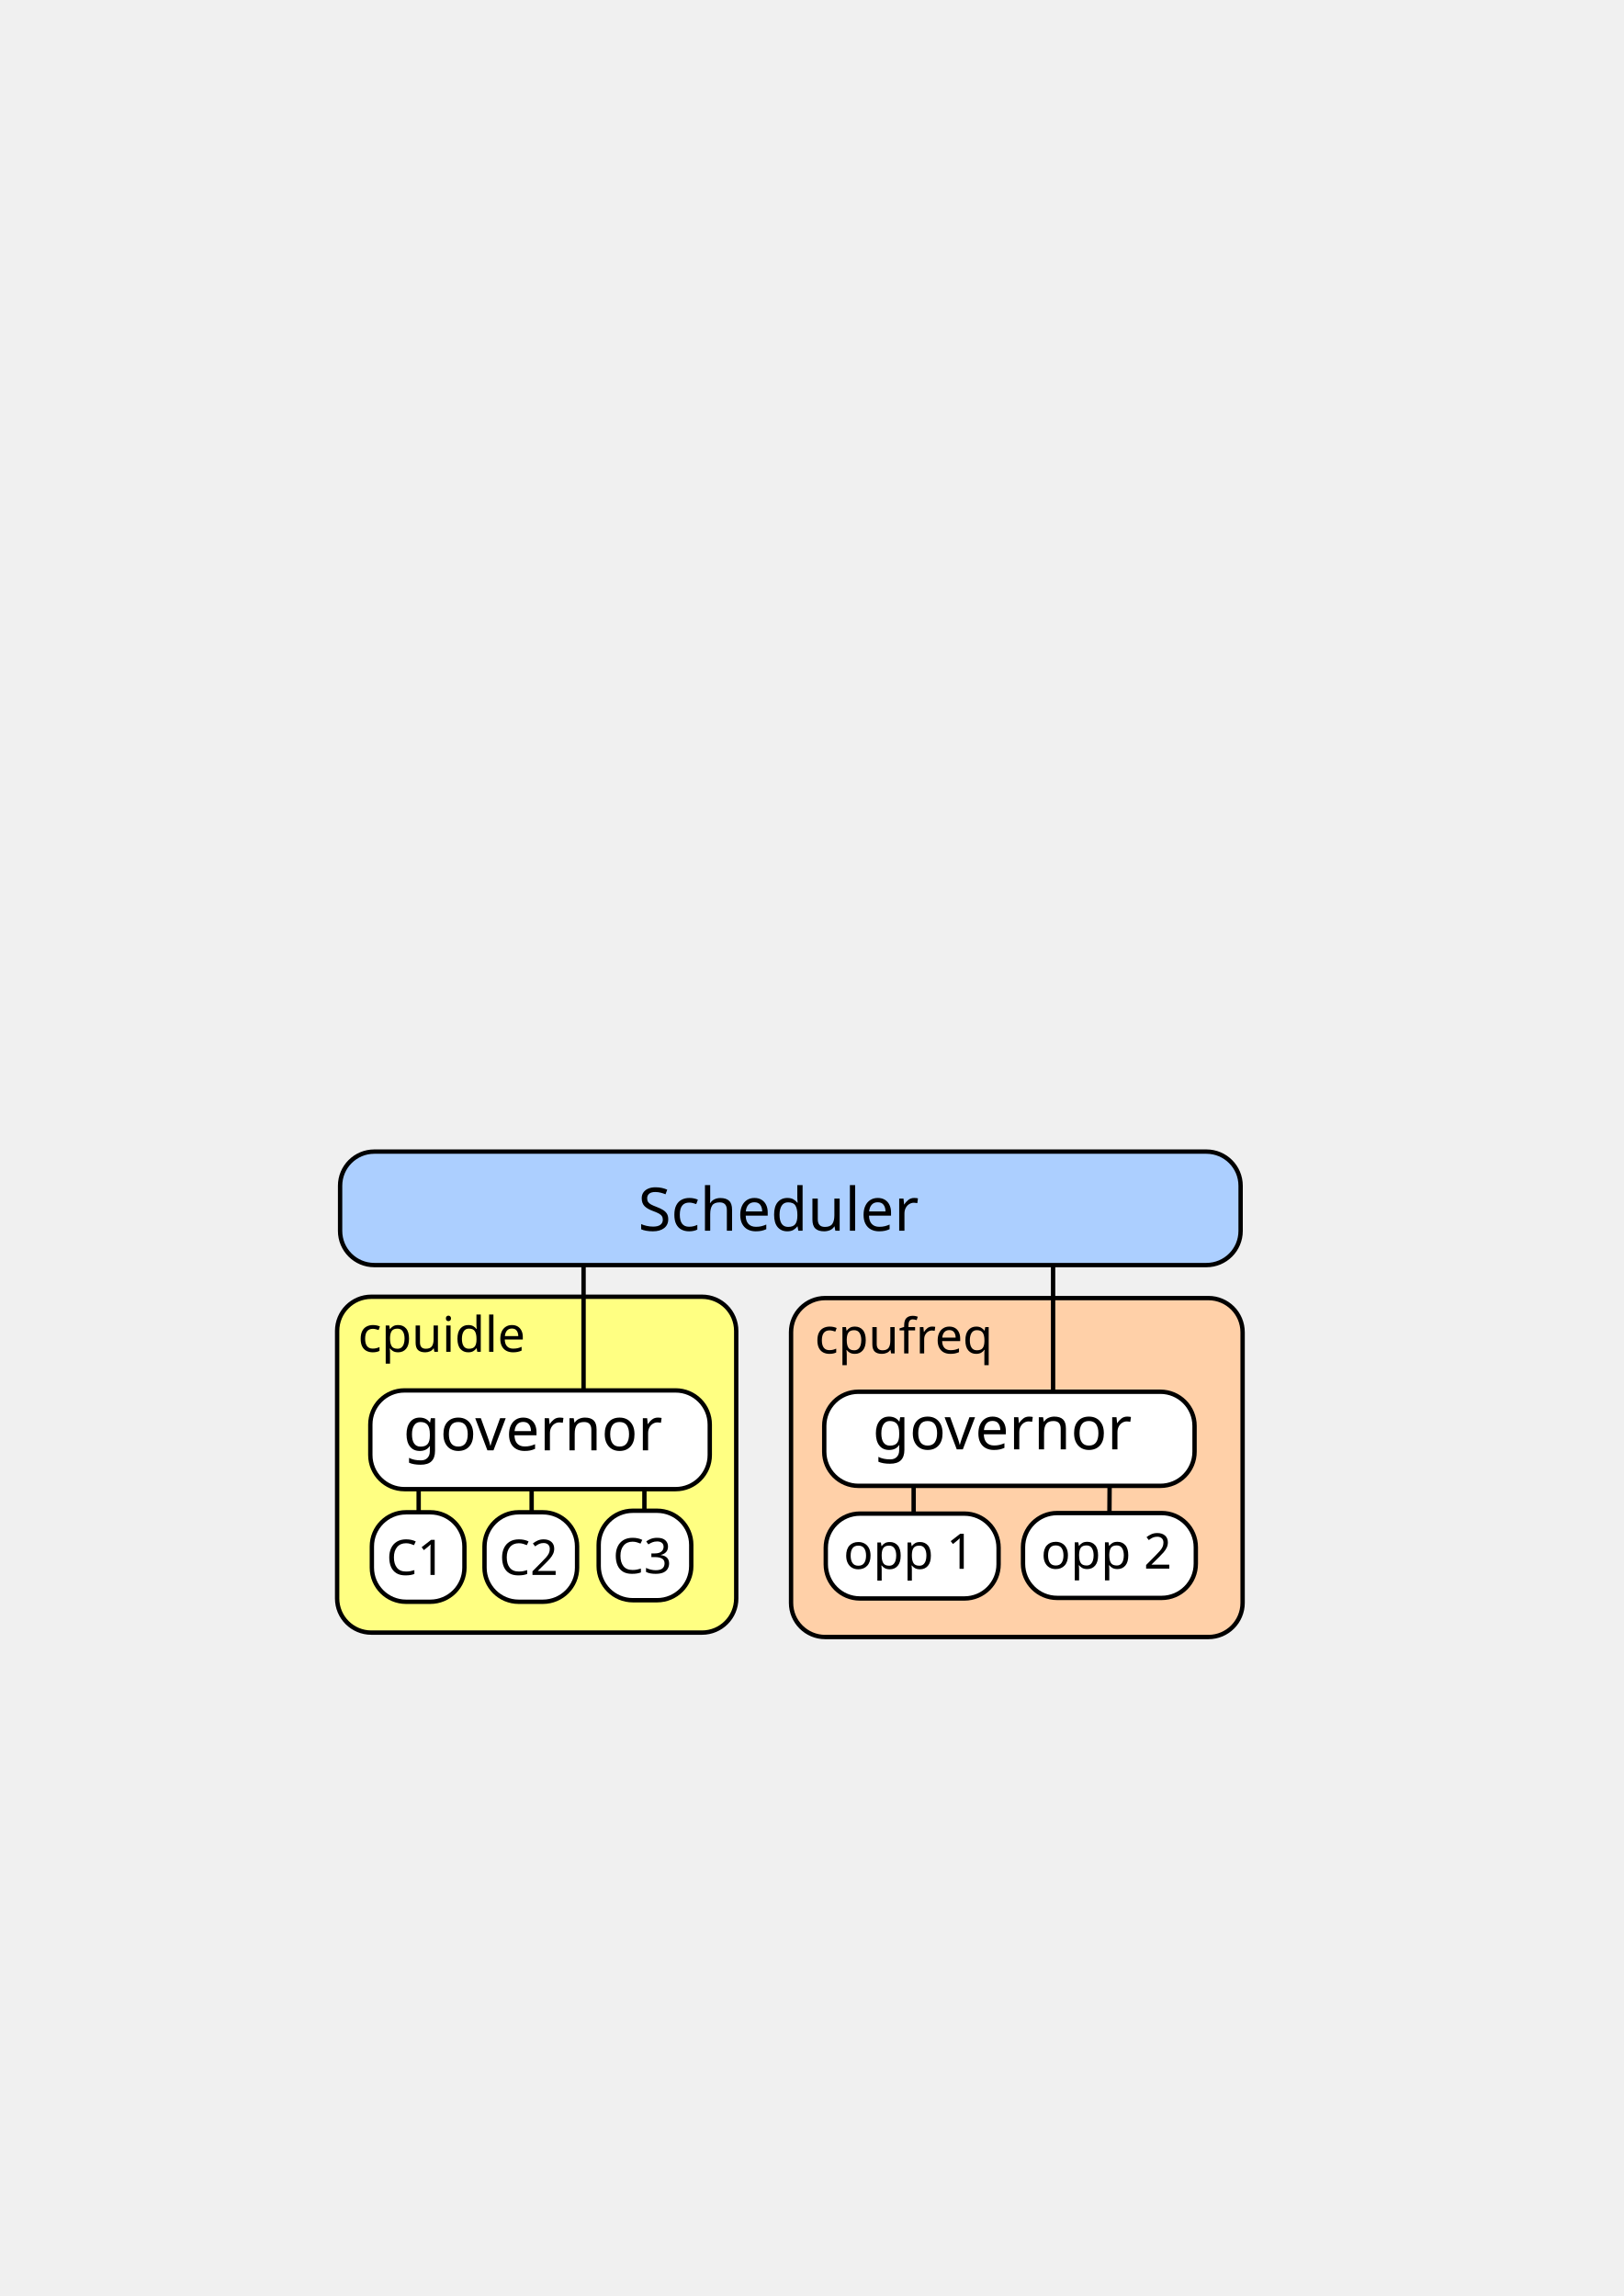
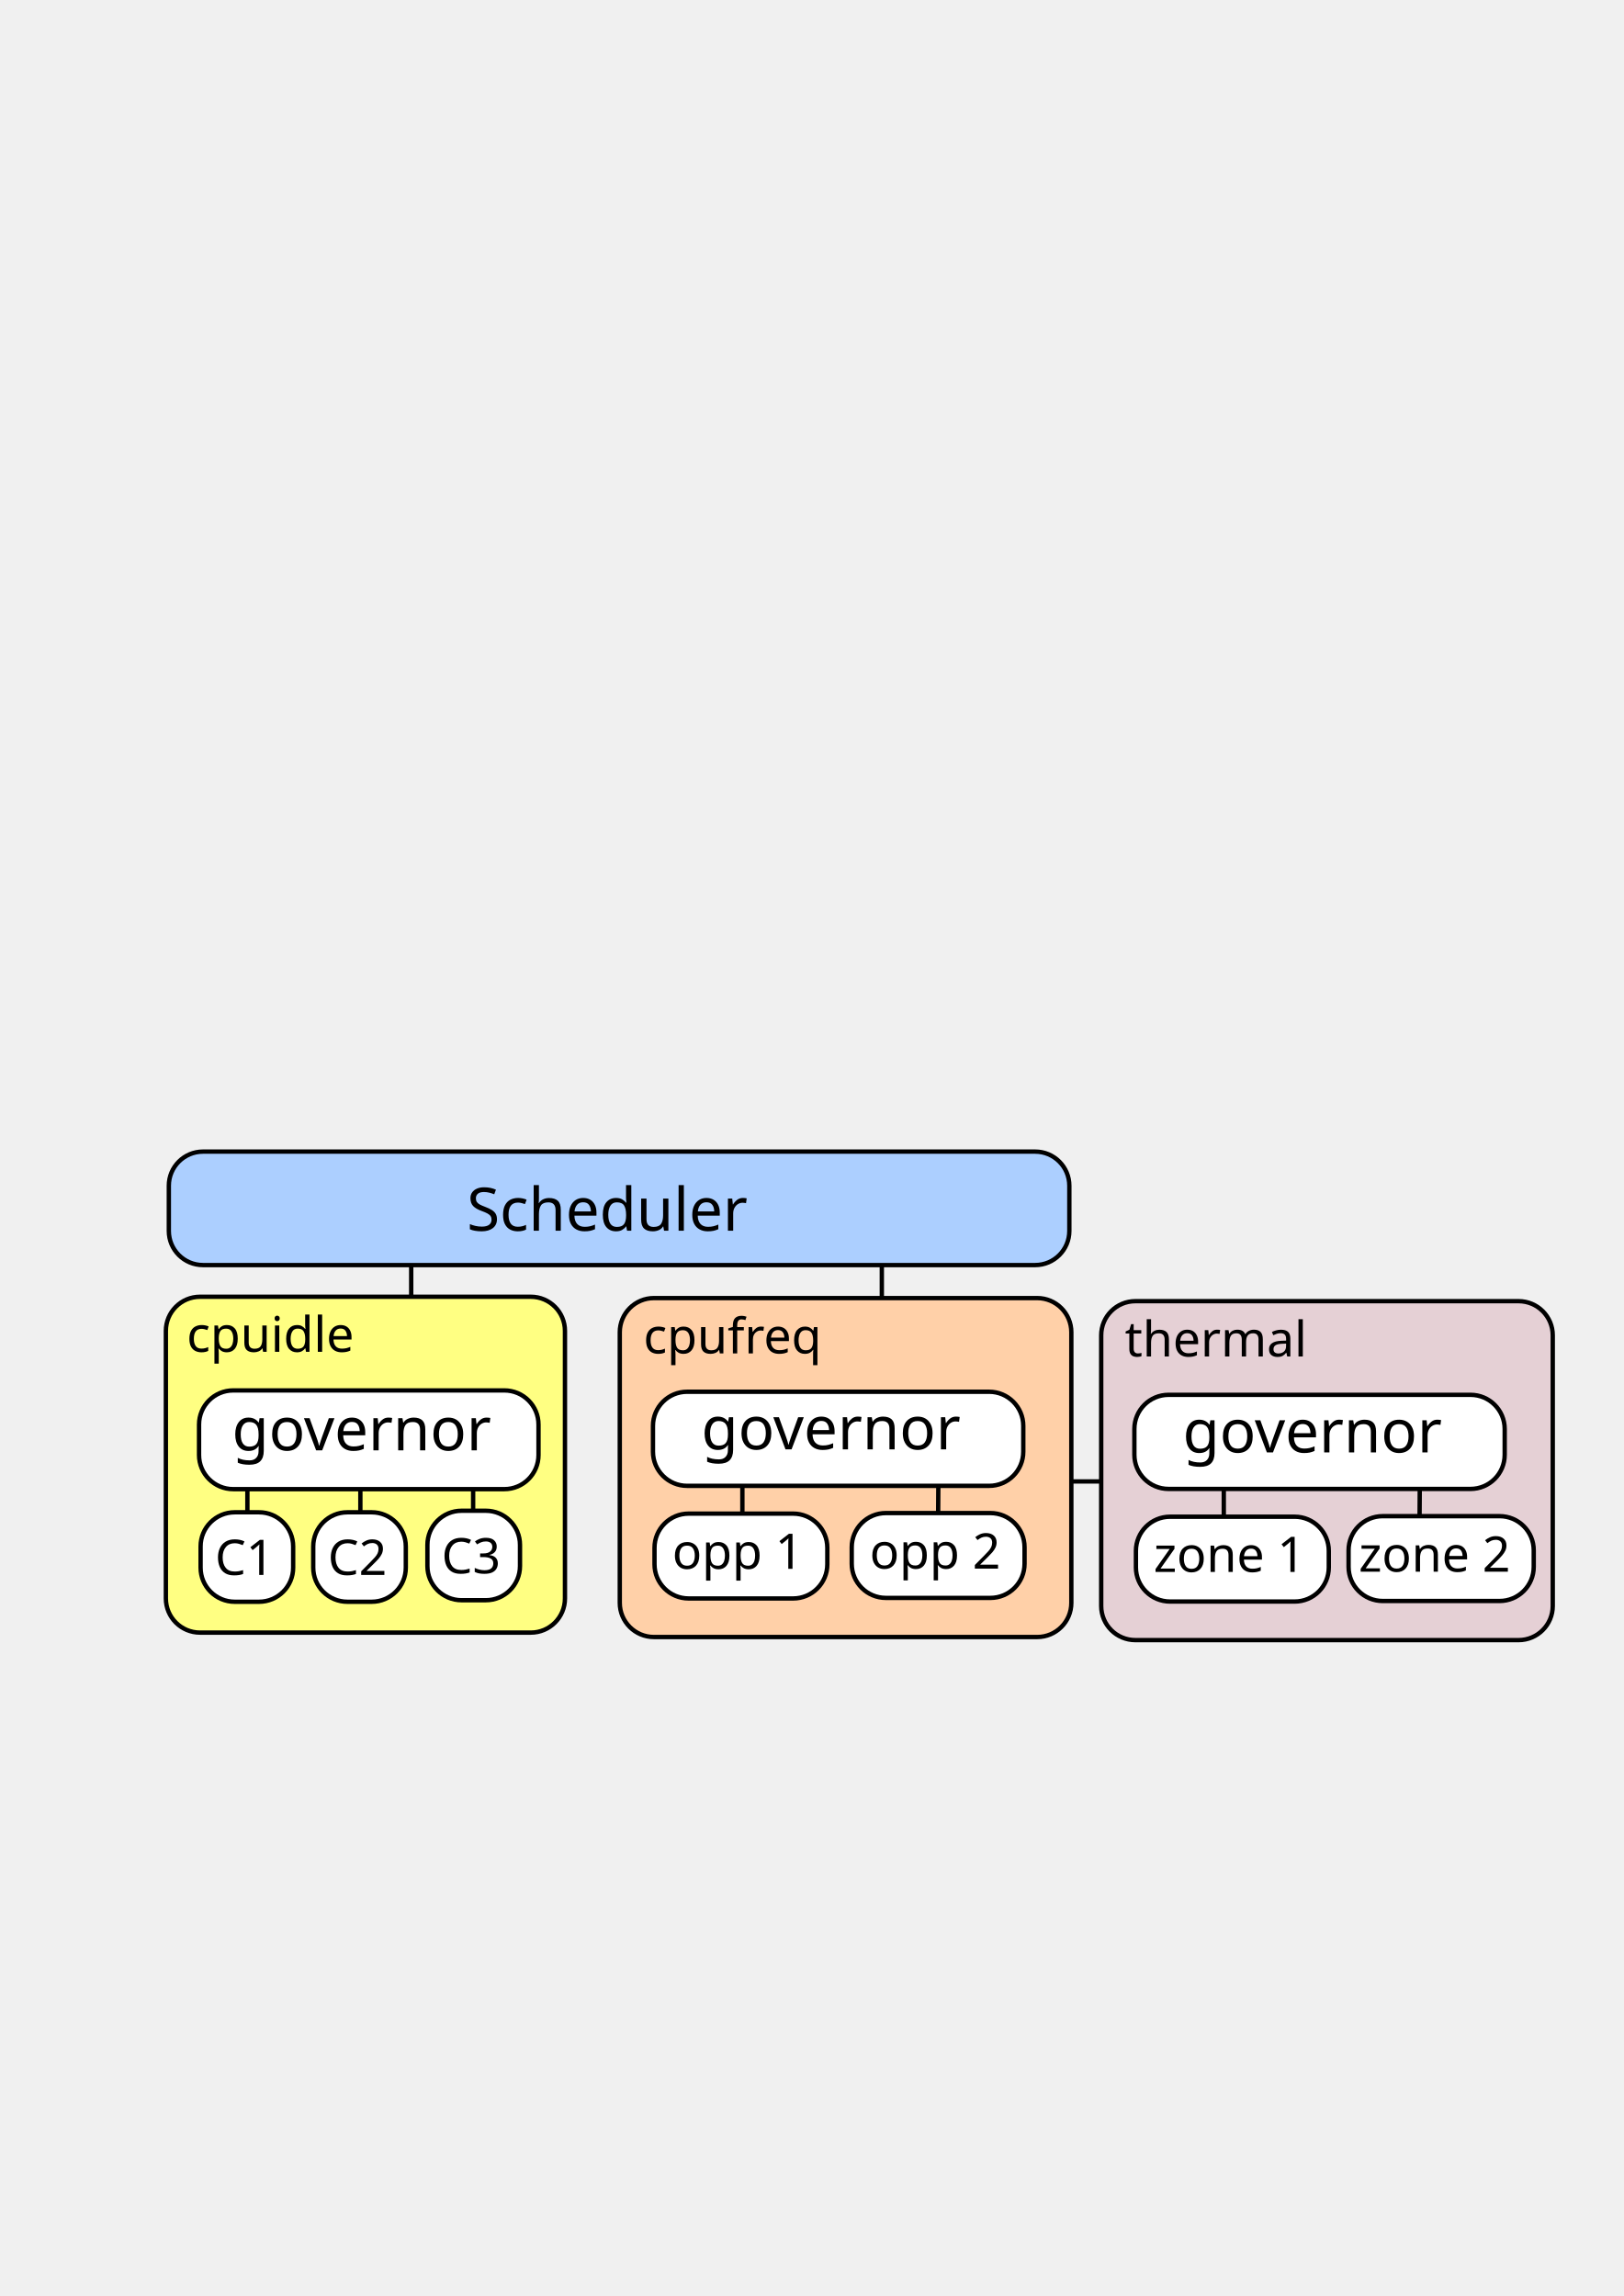
<svg xmlns="http://www.w3.org/2000/svg" width="210mm" height="297mm" viewBox="0 0 744.094 1052.362" id="svg2" version="1.1">
  <defs id="defs4" />
  <g id="layer1">
-     <rect style="fill:#accfff;fill-opacity:1;stroke:#000000;stroke-width:2;stroke-linejoin:round;stroke-miterlimit:4;stroke-dasharray:none;stroke-dashoffset:0;stroke-opacity:1" id="rect4136" width="412.68" height="52.009" x="155.857" y="527.832" ry="15.657" />
-     <rect style="fill:#ffff82;fill-opacity:1;stroke:#000000;stroke-width:2;stroke-linejoin:round;stroke-miterlimit:4;stroke-dasharray:none;stroke-dashoffset:0;stroke-opacity:1" id="rect4140" width="182.891" height="153.938" x="154.5" y="594.362" ry="15.657" />
-     <text xml:space="preserve" style="font-style:normal;font-weight:normal;font-size:27.5px;line-height:125%;font-family:sans-serif;letter-spacing:0px;word-spacing:0px;fill:#000000;fill-opacity:1;stroke:none;stroke-width:1px;stroke-linecap:butt;stroke-linejoin:miter;stroke-opacity:1" x="292.42" y="564.088" id="text4159">
-       <tspan id="tspan4161" x="292.42" y="564.088">Scheduler</tspan>
+     <rect style="fill:#accfff;fill-opacity:1;stroke:#000000;stroke-width:2;stroke-linejoin:round;stroke-miterlimit:4;stroke-dasharray:none;stroke-dashoffset:0;stroke-opacity:1" id="rect4136" width="412.68" height="52.009" x="77.368" y="527.832" ry="15.657" />
+     <rect style="fill:#ffff82;fill-opacity:1;stroke:#000000;stroke-width:2;stroke-linejoin:round;stroke-miterlimit:4;stroke-dasharray:none;stroke-dashoffset:0;stroke-opacity:1" id="rect4140" width="182.891" height="153.938" x="76.011" y="594.362" ry="15.657" />
+     <text xml:space="preserve" style="font-style:normal;font-weight:normal;font-size:27.5px;line-height:125%;font-family:sans-serif;letter-spacing:0px;word-spacing:0px;fill:#000000;fill-opacity:1;stroke:none;stroke-width:1px;stroke-linecap:butt;stroke-linejoin:miter;stroke-opacity:1" x="213.931" y="564.088" id="text4159">
+       <tspan id="tspan4161" x="213.931" y="564.088">Scheduler</tspan>
    </text>
-     <rect style="fill:#ffffff;fill-opacity:1;stroke:#000000;stroke-width:2;stroke-linejoin:round;stroke-miterlimit:4;stroke-dasharray:none;stroke-dashoffset:0;stroke-opacity:1" id="rect4163" width="155.563" height="45.255" x="169.706" y="637.291" ry="15.657" />
-     <text xml:space="preserve" style="font-style:normal;font-weight:normal;font-size:27.5px;line-height:125%;font-family:sans-serif;letter-spacing:0px;word-spacing:0px;fill:#000000;fill-opacity:1;stroke:none;stroke-width:1px;stroke-linecap:butt;stroke-linejoin:miter;stroke-opacity:1" x="184.787" y="664.759" id="text4182">
-       <tspan id="tspan4184" x="184.787" y="664.759">governor</tspan>
+     <rect style="fill:#ffffff;fill-opacity:1;stroke:#000000;stroke-width:2;stroke-linejoin:round;stroke-miterlimit:4;stroke-dasharray:none;stroke-dashoffset:0;stroke-opacity:1" id="rect4163" width="155.563" height="45.255" x="91.217" y="637.291" ry="15.657" />
+     <text xml:space="preserve" style="font-style:normal;font-weight:normal;font-size:27.5px;line-height:125%;font-family:sans-serif;letter-spacing:0px;word-spacing:0px;fill:#000000;fill-opacity:1;stroke:none;stroke-width:1px;stroke-linecap:butt;stroke-linejoin:miter;stroke-opacity:1" x="106.298" y="664.759" id="text4182">
+       <tspan id="tspan4184" x="106.298" y="664.759">governor</tspan>
    </text>
-     <rect style="fill:#ffffff;fill-opacity:1;stroke:#000000;stroke-width:2;stroke-linejoin:round;stroke-miterlimit:4;stroke-dasharray:none;stroke-dashoffset:0;stroke-opacity:1" id="rect4323" width="42.426" height="41.012" x="170.413" y="693.152" ry="15.657" />
-     <rect style="fill:#ffffff;fill-opacity:1;stroke:#000000;stroke-width:2;stroke-linejoin:round;stroke-miterlimit:4;stroke-dasharray:none;stroke-dashoffset:0;stroke-opacity:1" id="rect4323-2" width="42.426" height="41.012" x="222.032" y="693.152" ry="15.657" />
-     <rect style="fill:#ffffff;fill-opacity:1;stroke:#000000;stroke-width:2;stroke-linejoin:round;stroke-miterlimit:4;stroke-dasharray:none;stroke-dashoffset:0;stroke-opacity:1" id="rect4323-2-0" width="42.426" height="41.012" x="274.357" y="692.445" ry="15.657" />
-     <rect style="fill:#ffd0a8;fill-opacity:1;stroke:#000000;stroke-width:2;stroke-linejoin:round;stroke-miterlimit:4;stroke-dasharray:none;stroke-dashoffset:0;stroke-opacity:1" id="rect4140-3" width="206.933" height="155.352" x="362.517" y="594.97" ry="15.657" />
-     <rect style="fill:#ffffff;fill-opacity:1;stroke:#000000;stroke-width:2;stroke-linejoin:round;stroke-miterlimit:4;stroke-dasharray:none;stroke-dashoffset:0;stroke-opacity:1" id="rect4163-7" width="169.706" height="43.134" x="377.723" y="637.898" ry="15.657" />
-     <text xml:space="preserve" style="font-style:normal;font-weight:normal;font-size:27.5px;line-height:125%;font-family:sans-serif;letter-spacing:0px;word-spacing:0px;fill:#000000;fill-opacity:1;stroke:none;stroke-width:1px;stroke-linecap:butt;stroke-linejoin:miter;stroke-opacity:1" x="399.875" y="664.306" id="text4182-5">
-       <tspan id="tspan4184-9" x="399.875" y="664.306">governor</tspan>
+     <rect style="fill:#ffffff;fill-opacity:1;stroke:#000000;stroke-width:2;stroke-linejoin:round;stroke-miterlimit:4;stroke-dasharray:none;stroke-dashoffset:0;stroke-opacity:1" id="rect4323" width="42.426" height="41.012" x="91.924" y="693.152" ry="15.657" />
+     <rect style="fill:#ffffff;fill-opacity:1;stroke:#000000;stroke-width:2;stroke-linejoin:round;stroke-miterlimit:4;stroke-dasharray:none;stroke-dashoffset:0;stroke-opacity:1" id="rect4323-2" width="42.426" height="41.012" x="143.543" y="693.152" ry="15.657" />
+     <rect style="fill:#ffffff;fill-opacity:1;stroke:#000000;stroke-width:2;stroke-linejoin:round;stroke-miterlimit:4;stroke-dasharray:none;stroke-dashoffset:0;stroke-opacity:1" id="rect4323-2-0" width="42.426" height="41.012" x="195.869" y="692.445" ry="15.657" />
+     <rect style="fill:#ffd0a8;fill-opacity:1;stroke:#000000;stroke-width:2;stroke-linejoin:round;stroke-miterlimit:4;stroke-dasharray:none;stroke-dashoffset:0;stroke-opacity:1" id="rect4140-3" width="206.933" height="155.352" x="284.028" y="594.97" ry="15.657" />
+     <rect style="fill:#ffffff;fill-opacity:1;stroke:#000000;stroke-width:2;stroke-linejoin:round;stroke-miterlimit:4;stroke-dasharray:none;stroke-dashoffset:0;stroke-opacity:1" id="rect4163-7" width="169.706" height="43.134" x="299.234" y="637.898" ry="15.657" />
+     <text xml:space="preserve" style="font-style:normal;font-weight:normal;font-size:27.5px;line-height:125%;font-family:sans-serif;letter-spacing:0px;word-spacing:0px;fill:#000000;fill-opacity:1;stroke:none;stroke-width:1px;stroke-linecap:butt;stroke-linejoin:miter;stroke-opacity:1" x="321.386" y="664.306" id="text4182-5">
+       <tspan id="tspan4184-9" x="321.386" y="664.306">governor</tspan>
    </text>
-     <rect style="fill:#ffffff;fill-opacity:1;stroke:#000000;stroke-width:2;stroke-linejoin:round;stroke-miterlimit:4;stroke-dasharray:none;stroke-dashoffset:0;stroke-opacity:1" id="rect4323-22" width="79.196" height="38.891" x="378.43" y="693.76" ry="15.657" />
-     <text xml:space="preserve" style="font-style:normal;font-weight:normal;font-size:22.5px;line-height:125%;font-family:sans-serif;letter-spacing:0px;word-spacing:0px;fill:#000000;fill-opacity:1;stroke:none;stroke-width:1px;stroke-linecap:butt;stroke-linejoin:miter;stroke-opacity:1" x="164.049" y="619.613" id="text4405">
-       <tspan id="tspan4407" x="164.049" y="619.613">cpuidle</tspan>
+     <rect style="fill:#ffffff;fill-opacity:1;stroke:#000000;stroke-width:2;stroke-linejoin:round;stroke-miterlimit:4;stroke-dasharray:none;stroke-dashoffset:0;stroke-opacity:1" id="rect4323-22" width="79.196" height="38.891" x="299.941" y="693.76" ry="15.657" />
+     <text xml:space="preserve" style="font-style:normal;font-weight:normal;font-size:22.5px;line-height:125%;font-family:sans-serif;letter-spacing:0px;word-spacing:0px;fill:#000000;fill-opacity:1;stroke:none;stroke-width:1px;stroke-linecap:butt;stroke-linejoin:miter;stroke-opacity:1" x="85.56" y="619.613" id="text4405">
+       <tspan id="tspan4407" x="85.56" y="619.613">cpuidle</tspan>
    </text>
-     <text xml:space="preserve" style="font-style:normal;font-weight:normal;font-size:22.5px;line-height:125%;font-family:sans-serif;letter-spacing:0px;word-spacing:0px;fill:#000000;fill-opacity:1;stroke:none;stroke-width:1px;stroke-linecap:butt;stroke-linejoin:miter;stroke-opacity:1" x="373.352" y="620.32" id="text4409">
-       <tspan id="tspan4411" x="373.352" y="620.32">cpufreq</tspan>
+     <text xml:space="preserve" style="font-style:normal;font-weight:normal;font-size:22.5px;line-height:125%;font-family:sans-serif;letter-spacing:0px;word-spacing:0px;fill:#000000;fill-opacity:1;stroke:none;stroke-width:1px;stroke-linecap:butt;stroke-linejoin:miter;stroke-opacity:1" x="294.864" y="620.32" id="text4409">
+       <tspan id="tspan4411" x="294.864" y="620.32">cpufreq</tspan>
    </text>
-     <text xml:space="preserve" style="font-style:normal;font-weight:normal;font-size:22.5px;line-height:125%;font-family:sans-serif;letter-spacing:0px;word-spacing:0px;fill:#000000;fill-opacity:1;stroke:none;stroke-width:1px;stroke-linecap:butt;stroke-linejoin:miter;stroke-opacity:1" x="280.816" y="721.141" id="text4413">
-       <tspan id="tspan4415" x="280.816" y="721.141">C3</tspan>
+     <text xml:space="preserve" style="font-style:normal;font-weight:normal;font-size:22.5px;line-height:125%;font-family:sans-serif;letter-spacing:0px;word-spacing:0px;fill:#000000;fill-opacity:1;stroke:none;stroke-width:1px;stroke-linecap:butt;stroke-linejoin:miter;stroke-opacity:1" x="202.327" y="721.141" id="text4413">
+       <tspan id="tspan4415" x="202.327" y="721.141">C3</tspan>
    </text>
-     <text xml:space="preserve" style="font-style:normal;font-weight:normal;font-size:22.5px;line-height:125%;font-family:sans-serif;letter-spacing:0px;word-spacing:0px;fill:#000000;fill-opacity:1;stroke:none;stroke-width:1px;stroke-linecap:butt;stroke-linejoin:miter;stroke-opacity:1" x="177.009" y="721.848" id="text4413-7">
-       <tspan id="tspan4415-3" x="177.009" y="721.848">C1</tspan>
+     <text xml:space="preserve" style="font-style:normal;font-weight:normal;font-size:22.5px;line-height:125%;font-family:sans-serif;letter-spacing:0px;word-spacing:0px;fill:#000000;fill-opacity:1;stroke:none;stroke-width:1px;stroke-linecap:butt;stroke-linejoin:miter;stroke-opacity:1" x="98.52" y="721.848" id="text4413-7">
+       <tspan id="tspan4415-3" x="98.52" y="721.848">C1</tspan>
    </text>
-     <text xml:space="preserve" style="font-style:normal;font-weight:normal;font-size:22.5px;line-height:125%;font-family:sans-serif;letter-spacing:0px;word-spacing:0px;fill:#000000;fill-opacity:1;stroke:none;stroke-width:1px;stroke-linecap:butt;stroke-linejoin:miter;stroke-opacity:1" x="228.715" y="721.848" id="text4413-6">
-       <tspan id="tspan4415-1" x="228.715" y="721.848">C2</tspan>
+     <text xml:space="preserve" style="font-style:normal;font-weight:normal;font-size:22.5px;line-height:125%;font-family:sans-serif;letter-spacing:0px;word-spacing:0px;fill:#000000;fill-opacity:1;stroke:none;stroke-width:1px;stroke-linecap:butt;stroke-linejoin:miter;stroke-opacity:1" x="150.226" y="721.848" id="text4413-6">
+       <tspan id="tspan4415-1" x="150.226" y="721.848">C2</tspan>
    </text>
-     <text xml:space="preserve" style="font-style:normal;font-weight:normal;font-size:22.5px;line-height:125%;font-family:sans-serif;letter-spacing:0px;word-spacing:0px;fill:#000000;fill-opacity:1;stroke:none;stroke-width:1px;stroke-linecap:butt;stroke-linejoin:miter;stroke-opacity:1" x="386.547" y="719.066" id="text4446">
-       <tspan id="tspan4448" x="386.547" y="719.066">opp 1</tspan>
+     <text xml:space="preserve" style="font-style:normal;font-weight:normal;font-size:22.5px;line-height:125%;font-family:sans-serif;letter-spacing:0px;word-spacing:0px;fill:#000000;fill-opacity:1;stroke:none;stroke-width:1px;stroke-linecap:butt;stroke-linejoin:miter;stroke-opacity:1" x="308.058" y="719.066" id="text4446">
+       <tspan id="tspan4448" x="308.058" y="719.066">opp 1</tspan>
    </text>
-     <rect style="fill:#ffffff;fill-opacity:1;stroke:#000000;stroke-width:2;stroke-linejoin:round;stroke-miterlimit:4;stroke-dasharray:none;stroke-dashoffset:0;stroke-opacity:1" id="rect4323-22-2" width="79.196" height="38.891" x="468.812" y="693.505" ry="15.657" />
-     <text xml:space="preserve" style="font-style:normal;font-weight:normal;font-size:22.5px;line-height:125%;font-family:sans-serif;letter-spacing:0px;word-spacing:0px;fill:#000000;fill-opacity:1;stroke:none;stroke-width:1px;stroke-linecap:butt;stroke-linejoin:miter;stroke-opacity:1" x="477.016" y="718.96" id="text4446-9">
-       <tspan id="tspan4448-3" x="477.016" y="718.96">opp 2</tspan>
+     <rect style="fill:#ffffff;fill-opacity:1;stroke:#000000;stroke-width:2;stroke-linejoin:round;stroke-miterlimit:4;stroke-dasharray:none;stroke-dashoffset:0;stroke-opacity:1" id="rect4323-22-2" width="79.196" height="38.891" x="390.323" y="693.505" ry="15.657" />
+     <text xml:space="preserve" style="font-style:normal;font-weight:normal;font-size:22.5px;line-height:125%;font-family:sans-serif;letter-spacing:0px;word-spacing:0px;fill:#000000;fill-opacity:1;stroke:none;stroke-width:1px;stroke-linecap:butt;stroke-linejoin:miter;stroke-opacity:1" x="398.527" y="718.96" id="text4446-9">
+       <tspan id="tspan4448-3" x="398.527" y="718.96">opp 2</tspan>
    </text>
-     <path style="fill:none;fill-rule:evenodd;stroke:#000000;stroke-width:2;stroke-linecap:butt;stroke-linejoin:miter;stroke-miterlimit:4;stroke-dasharray:none;stroke-opacity:1" d="m 267.431,580.015 0,57.522" id="path4471" />
-     <path style="fill:none;fill-rule:evenodd;stroke:#000000;stroke-width:2;stroke-linecap:butt;stroke-linejoin:miter;stroke-miterlimit:4;stroke-dasharray:none;stroke-opacity:1" d="m 482.6,579.926 0,58.071" id="path4475" />
-     <path style="fill:none;fill-rule:evenodd;stroke:#000000;stroke-width:2;stroke-linecap:butt;stroke-linejoin:miter;stroke-miterlimit:4;stroke-dasharray:none;stroke-opacity:1" d="m 191.858,682.335 0,10.885" id="path4477" />
-     <path style="fill:none;fill-rule:evenodd;stroke:#000000;stroke-width:2;stroke-linecap:butt;stroke-linejoin:miter;stroke-miterlimit:4;stroke-dasharray:none;stroke-opacity:1" d="m 243.632,682.624 0,11.388" id="path4479" />
-     <path style="fill:none;fill-rule:evenodd;stroke:#000000;stroke-width:2;stroke-linecap:butt;stroke-linejoin:miter;stroke-miterlimit:4;stroke-dasharray:none;stroke-opacity:1" d="m 295.311,681.881 0,10.842" id="path4481" />
-     <path style="fill:none;fill-rule:evenodd;stroke:#000000;stroke-width:2;stroke-linecap:butt;stroke-linejoin:miter;stroke-miterlimit:4;stroke-dasharray:none;stroke-opacity:1" d="m 418.696,680.424 0,13.523" id="path4483" />
-     <path style="fill:none;fill-rule:evenodd;stroke:#000000;stroke-width:2;stroke-linecap:butt;stroke-linejoin:miter;stroke-miterlimit:4;stroke-dasharray:none;stroke-opacity:1" d="m 508.503,680.793 -0.088,12.993" id="path4485" />
+     <path style="fill:none;fill-rule:evenodd;stroke:#000000;stroke-width:2;stroke-linecap:butt;stroke-linejoin:miter;stroke-miterlimit:4;stroke-dasharray:none;stroke-opacity:1" d="m 188.442,580.015 0,14.022" id="path4471" />
+     <path style="fill:none;fill-rule:evenodd;stroke:#000000;stroke-width:2;stroke-linecap:butt;stroke-linejoin:miter;stroke-miterlimit:4;stroke-dasharray:none;stroke-opacity:1" d="m 404.112,579.926 0,14.946" id="path4475" />
+     <path style="fill:none;fill-rule:evenodd;stroke:#000000;stroke-width:2;stroke-linecap:butt;stroke-linejoin:miter;stroke-miterlimit:4;stroke-dasharray:none;stroke-opacity:1" d="m 113.369,682.335 0,10.885" id="path4477" />
+     <path style="fill:none;fill-rule:evenodd;stroke:#000000;stroke-width:2;stroke-linecap:butt;stroke-linejoin:miter;stroke-miterlimit:4;stroke-dasharray:none;stroke-opacity:1" d="m 165.143,682.624 0,11.388" id="path4479" />
+     <path style="fill:none;fill-rule:evenodd;stroke:#000000;stroke-width:2;stroke-linecap:butt;stroke-linejoin:miter;stroke-miterlimit:4;stroke-dasharray:none;stroke-opacity:1" d="m 216.823,681.881 0,10.842" id="path4481" />
+     <path style="fill:none;fill-rule:evenodd;stroke:#000000;stroke-width:2;stroke-linecap:butt;stroke-linejoin:miter;stroke-miterlimit:4;stroke-dasharray:none;stroke-opacity:1" d="m 340.207,680.424 0,13.523" id="path4483" />
+     <path style="fill:none;fill-rule:evenodd;stroke:#000000;stroke-width:2;stroke-linecap:butt;stroke-linejoin:miter;stroke-miterlimit:4;stroke-dasharray:none;stroke-opacity:1" d="m 430.015,680.793 -0.088,12.993" id="path4485" />
+     <rect style="fill:#e5d0d5;fill-opacity:1;stroke:#000000;stroke-width:2;stroke-linejoin:round;stroke-miterlimit:4;stroke-dasharray:none;stroke-dashoffset:0;stroke-opacity:1" id="rect4140-3-5" width="206.933" height="155.352" x="504.646" y="596.384" ry="15.657" />
+     <rect style="fill:#ffffff;fill-opacity:1;stroke:#000000;stroke-width:2;stroke-linejoin:round;stroke-miterlimit:4;stroke-dasharray:none;stroke-dashoffset:0;stroke-opacity:1" id="rect4163-7-3" width="169.706" height="43.134" x="519.851" y="639.313" ry="15.657" />
+     <text xml:space="preserve" style="font-style:normal;font-weight:normal;font-size:27.5px;line-height:125%;font-family:sans-serif;letter-spacing:0px;word-spacing:0px;fill:#000000;fill-opacity:1;stroke:none;stroke-width:1px;stroke-linecap:butt;stroke-linejoin:miter;stroke-opacity:1" x="542.003" y="665.72" id="text4182-5-5">
+       <tspan id="tspan4184-9-6" x="542.003" y="665.72">governor</tspan>
+     </text>
+     <rect style="fill:#ffffff;fill-opacity:1;stroke:#000000;stroke-width:2;stroke-linejoin:round;stroke-miterlimit:4;stroke-dasharray:none;stroke-dashoffset:0;stroke-opacity:1" id="rect4323-22-29" width="88.388" height="38.891" x="520.558" y="695.174" ry="15.657" />
+     <text xml:space="preserve" style="font-style:normal;font-weight:normal;font-size:22.5px;line-height:125%;font-family:sans-serif;letter-spacing:0px;word-spacing:0px;fill:#000000;fill-opacity:1;stroke:none;stroke-width:1px;stroke-linecap:butt;stroke-linejoin:miter;stroke-opacity:1" x="515.481" y="621.734" id="text4409-1">
+       <tspan id="tspan4411-2" x="515.481" y="621.734">thermal</tspan>
+     </text>
+     <text xml:space="preserve" style="font-style:normal;font-weight:normal;font-size:22.5px;line-height:125%;font-family:sans-serif;letter-spacing:0px;word-spacing:0px;fill:#000000;fill-opacity:1;stroke:none;stroke-width:1px;stroke-linecap:butt;stroke-linejoin:miter;stroke-opacity:1" x="528.675" y="720.481" id="text4446-7">
+       <tspan id="tspan4448-0" x="528.675" y="720.481">zone 1</tspan>
+     </text>
+     <rect style="fill:#ffffff;fill-opacity:1;stroke:#000000;stroke-width:2;stroke-linejoin:round;stroke-miterlimit:4;stroke-dasharray:none;stroke-dashoffset:0;stroke-opacity:1" id="rect4323-22-2-9" width="84.853" height="38.891" x="618.011" y="694.92" ry="15.657" />
+     <text xml:space="preserve" style="font-style:normal;font-weight:normal;font-size:22.5px;line-height:125%;font-family:sans-serif;letter-spacing:0px;word-spacing:0px;fill:#000000;fill-opacity:1;stroke:none;stroke-width:1px;stroke-linecap:butt;stroke-linejoin:miter;stroke-opacity:1" x="622.68" y="720.375" id="text4446-9-3">
+       <tspan id="tspan4448-3-6" x="622.68" y="720.375">zone 2</tspan>
+     </text>
+     <path style="fill:none;fill-rule:evenodd;stroke:#000000;stroke-width:2;stroke-linecap:butt;stroke-linejoin:miter;stroke-miterlimit:4;stroke-dasharray:none;stroke-opacity:1" d="m 560.824,681.838 0,13.523" id="path4483-0" />
+     <path style="fill:none;fill-rule:evenodd;stroke:#000000;stroke-width:2;stroke-linecap:butt;stroke-linejoin:miter;stroke-miterlimit:4;stroke-dasharray:none;stroke-opacity:1" d="m 650.632,682.207 -0.088,12.993" id="path4485-6" />
+     <path style="fill:none;fill-rule:evenodd;stroke:#000000;stroke-width:2;stroke-linecap:butt;stroke-linejoin:miter;stroke-miterlimit:4;stroke-dasharray:none;stroke-opacity:1" d="m 504.388,679.01 -13.347,0" id="path4485-2" />
  </g>
</svg>
